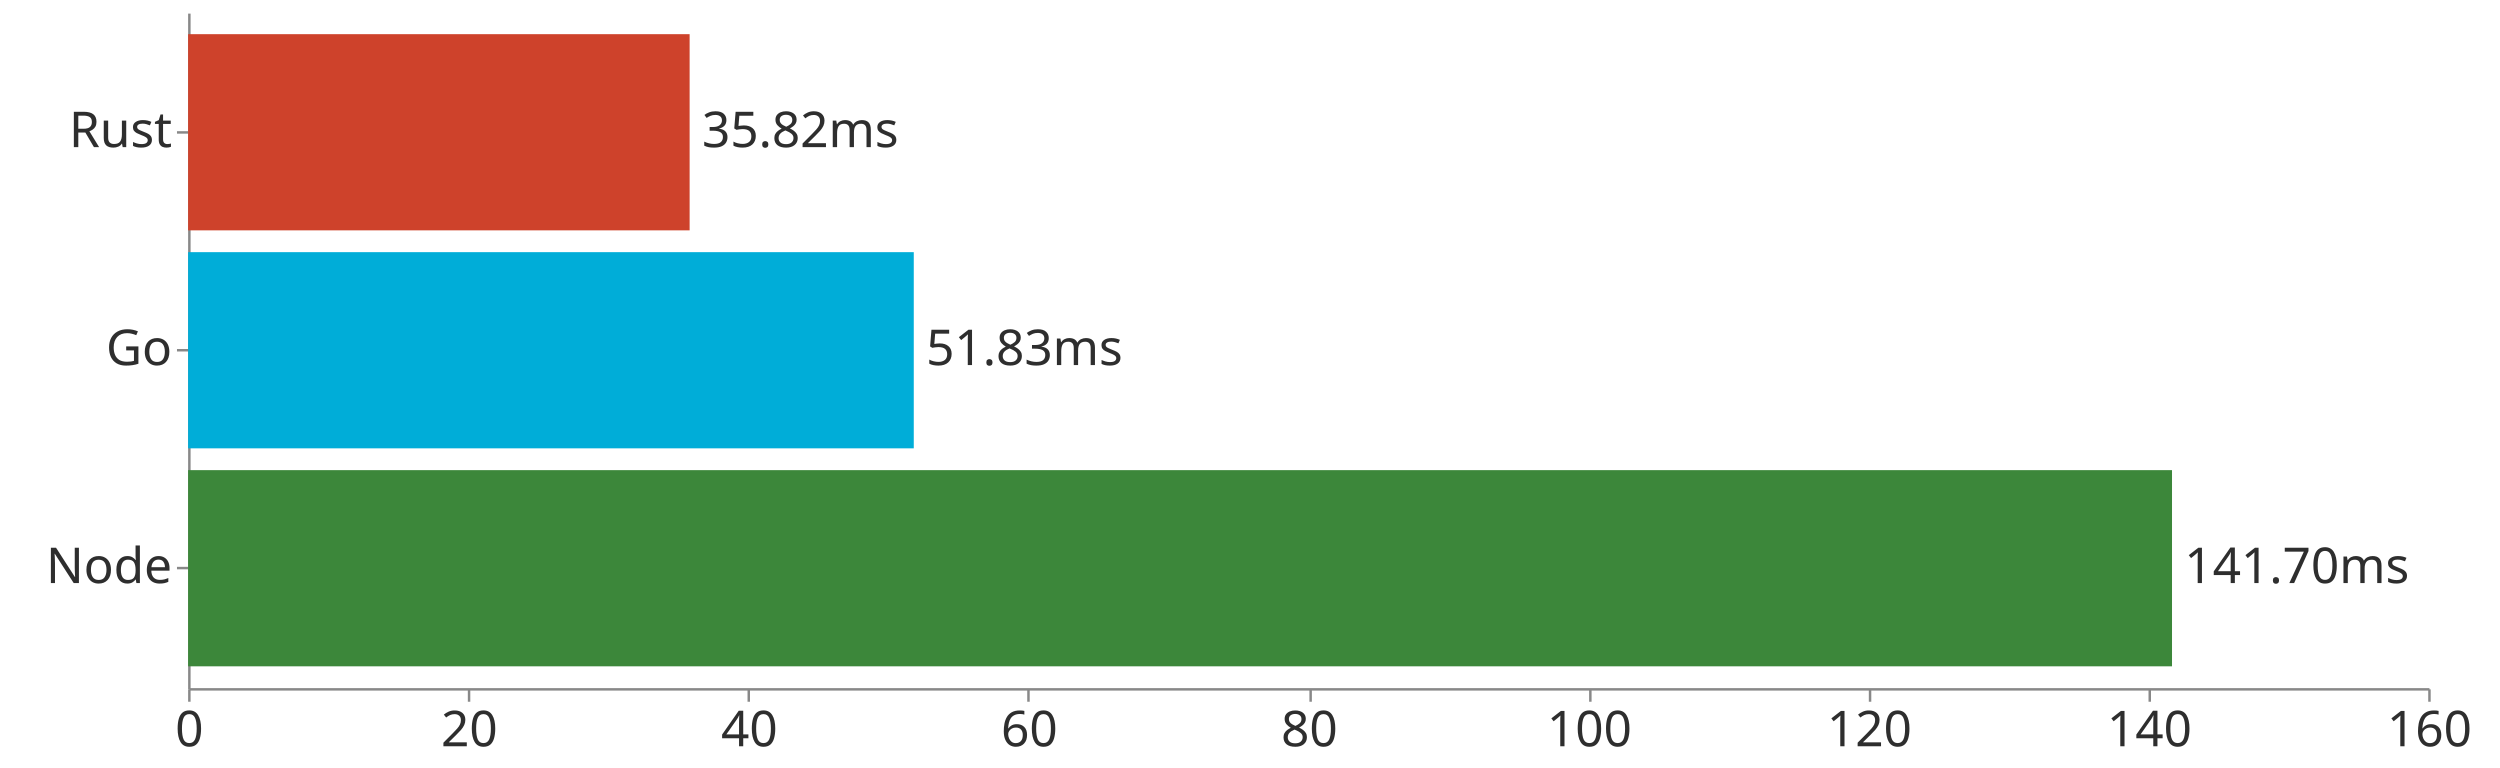
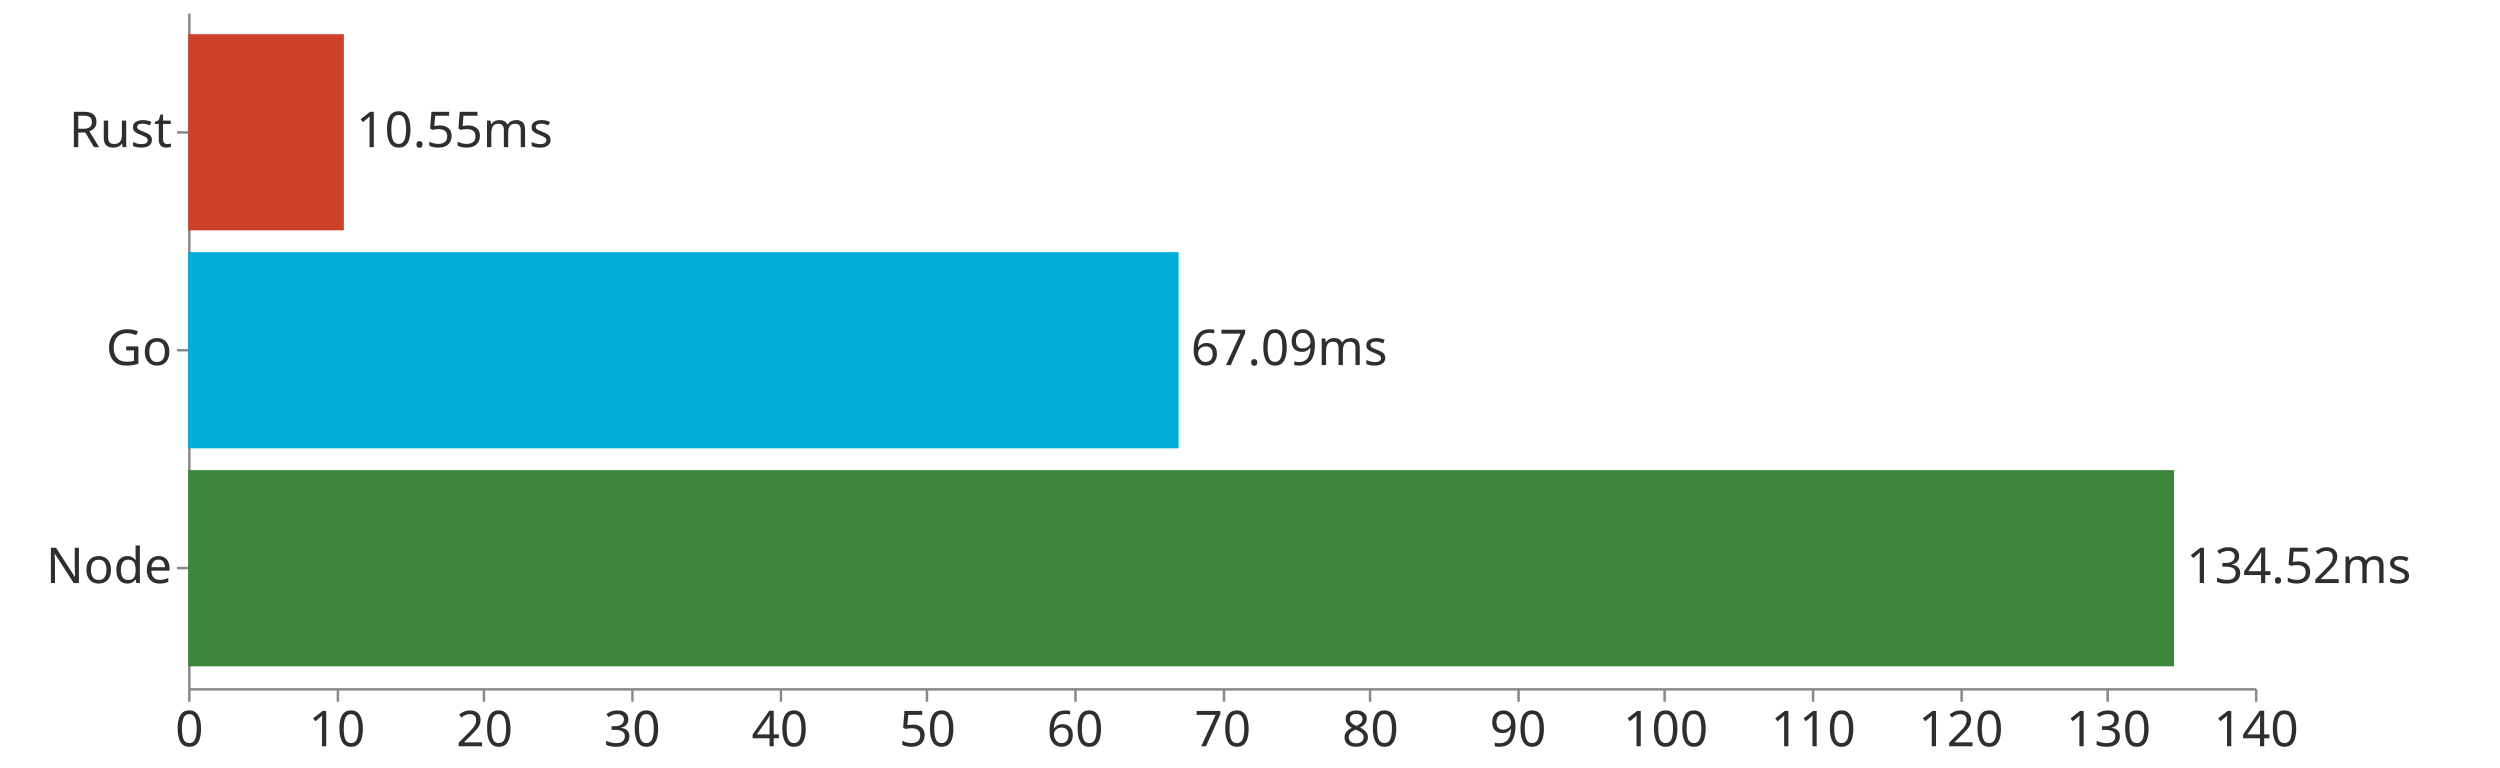
<svg xmlns="http://www.w3.org/2000/svg" version="1.1" class="marks" width="1010" height="310" viewBox="0 0 1010 310">
  <g fill="none" stroke-miterlimit="10" transform="translate(76,5)">
    <g class="mark-group role-frame root" role="graphics-object" aria-roledescription="group mark container">
      <g transform="translate(0,0)">
-         <path class="background" aria-hidden="true" d="M0,0h905v273h-905Z" />
+         <path class="background" aria-hidden="true" d="M0,0h835v273h-835Z" />
        <g>
-           <g class="mark-group role-axis" role="graphics-symbol" aria-roledescription="axis" aria-label="X-axis for a linear scale with values from 0 to 160">
+           <g class="mark-group role-axis" role="graphics-symbol" aria-roledescription="axis" aria-label="X-axis for a linear scale with values from 0 to 140">
            <g transform="translate(0.5,273.5)">
              <path class="background" aria-hidden="true" d="M0,0h0v0h0Z" pointer-events="none" />
              <g>
                <g class="mark-rule role-axis-tick" pointer-events="none">
                  <line transform="translate(0,0)" x2="0" y2="5" stroke="#888" stroke-width="1" opacity="1" />
-                   <line transform="translate(113,0)" x2="0" y2="5" stroke="#888" stroke-width="1" opacity="1" />
-                   <line transform="translate(226,0)" x2="0" y2="5" stroke="#888" stroke-width="1" opacity="1" />
-                   <line transform="translate(339,0)" x2="0" y2="5" stroke="#888" stroke-width="1" opacity="1" />
-                   <line transform="translate(453,0)" x2="0" y2="5" stroke="#888" stroke-width="1" opacity="1" />
-                   <line transform="translate(566,0)" x2="0" y2="5" stroke="#888" stroke-width="1" opacity="1" />
-                   <line transform="translate(679,0)" x2="0" y2="5" stroke="#888" stroke-width="1" opacity="1" />
-                   <line transform="translate(792,0)" x2="0" y2="5" stroke="#888" stroke-width="1" opacity="1" />
-                   <line transform="translate(905,0)" x2="0" y2="5" stroke="#888" stroke-width="1" opacity="1" />
+                   <line transform="translate(60,0)" x2="0" y2="5" stroke="#888" stroke-width="1" opacity="1" />
+                   <line transform="translate(119,0)" x2="0" y2="5" stroke="#888" stroke-width="1" opacity="1" />
+                   <line transform="translate(179,0)" x2="0" y2="5" stroke="#888" stroke-width="1" opacity="1" />
+                   <line transform="translate(239,0)" x2="0" y2="5" stroke="#888" stroke-width="1" opacity="1" />
+                   <line transform="translate(298,0)" x2="0" y2="5" stroke="#888" stroke-width="1" opacity="1" />
+                   <line transform="translate(358,0)" x2="0" y2="5" stroke="#888" stroke-width="1" opacity="1" />
+                   <line transform="translate(418,0)" x2="0" y2="5" stroke="#888" stroke-width="1" opacity="1" />
+                   <line transform="translate(477,0)" x2="0" y2="5" stroke="#888" stroke-width="1" opacity="1" />
+                   <line transform="translate(537,0)" x2="0" y2="5" stroke="#888" stroke-width="1" opacity="1" />
+                   <line transform="translate(596,0)" x2="0" y2="5" stroke="#888" stroke-width="1" opacity="1" />
+                   <line transform="translate(656,0)" x2="0" y2="5" stroke="#888" stroke-width="1" opacity="1" />
+                   <line transform="translate(716,0)" x2="0" y2="5" stroke="#888" stroke-width="1" opacity="1" />
+                   <line transform="translate(775,0)" x2="0" y2="5" stroke="#888" stroke-width="1" opacity="1" />
+                   <line transform="translate(835,0)" x2="0" y2="5" stroke="#888" stroke-width="1" opacity="1" />
                </g>
                <g class="mark-text role-axis-label" pointer-events="none">
                  <text text-anchor="middle" transform="translate(0,23)" font-family="sans-serif" font-size="20px" fill="#2e2e2e" opacity="1">0</text>
-                   <text text-anchor="middle" transform="translate(113.125,23)" font-family="sans-serif" font-size="20px" fill="#2e2e2e" opacity="1">20</text>
-                   <text text-anchor="middle" transform="translate(226.25,23)" font-family="sans-serif" font-size="20px" fill="#2e2e2e" opacity="1">40</text>
-                   <text text-anchor="middle" transform="translate(339.375,23)" font-family="sans-serif" font-size="20px" fill="#2e2e2e" opacity="1">60</text>
-                   <text text-anchor="middle" transform="translate(452.5,23)" font-family="sans-serif" font-size="20px" fill="#2e2e2e" opacity="1">80</text>
-                   <text text-anchor="middle" transform="translate(565.625,23)" font-family="sans-serif" font-size="20px" fill="#2e2e2e" opacity="1">100</text>
-                   <text text-anchor="middle" transform="translate(678.75,23)" font-family="sans-serif" font-size="20px" fill="#2e2e2e" opacity="1">120</text>
-                   <text text-anchor="middle" transform="translate(791.875,23)" font-family="sans-serif" font-size="20px" fill="#2e2e2e" opacity="1">140</text>
-                   <text text-anchor="middle" transform="translate(905,23)" font-family="sans-serif" font-size="20px" fill="#2e2e2e" opacity="1">160</text>
+                   <text text-anchor="middle" transform="translate(59.64286,23)" font-family="sans-serif" font-size="20px" fill="#2e2e2e" opacity="1">10</text>
+                   <text text-anchor="middle" transform="translate(119.2857,23)" font-family="sans-serif" font-size="20px" fill="#2e2e2e" opacity="1">20</text>
+                   <text text-anchor="middle" transform="translate(178.9286,23)" font-family="sans-serif" font-size="20px" fill="#2e2e2e" opacity="1">30</text>
+                   <text text-anchor="middle" transform="translate(238.5714,23)" font-family="sans-serif" font-size="20px" fill="#2e2e2e" opacity="1">40</text>
+                   <text text-anchor="middle" transform="translate(298.2143,23)" font-family="sans-serif" font-size="20px" fill="#2e2e2e" opacity="1">50</text>
+                   <text text-anchor="middle" transform="translate(357.8571,23)" font-family="sans-serif" font-size="20px" fill="#2e2e2e" opacity="1">60</text>
+                   <text text-anchor="middle" transform="translate(417.5,23)" font-family="sans-serif" font-size="20px" fill="#2e2e2e" opacity="1">70</text>
+                   <text text-anchor="middle" transform="translate(477.1429,23)" font-family="sans-serif" font-size="20px" fill="#2e2e2e" opacity="1">80</text>
+                   <text text-anchor="middle" transform="translate(536.7857,23)" font-family="sans-serif" font-size="20px" fill="#2e2e2e" opacity="1">90</text>
+                   <text text-anchor="middle" transform="translate(596.4286,23)" font-family="sans-serif" font-size="20px" fill="#2e2e2e" opacity="1">100</text>
+                   <text text-anchor="middle" transform="translate(656.0714,23)" font-family="sans-serif" font-size="20px" fill="#2e2e2e" opacity="1">110</text>
+                   <text text-anchor="middle" transform="translate(715.7143,23)" font-family="sans-serif" font-size="20px" fill="#2e2e2e" opacity="1">120</text>
+                   <text text-anchor="middle" transform="translate(775.3571,23)" font-family="sans-serif" font-size="20px" fill="#2e2e2e" opacity="1">130</text>
+                   <text text-anchor="middle" transform="translate(835,23)" font-family="sans-serif" font-size="20px" fill="#2e2e2e" opacity="1">140</text>
                </g>
                <g class="mark-rule role-axis-domain" pointer-events="none">
-                   <line transform="translate(0,0)" x2="905" y2="0" stroke="#888" stroke-width="1" opacity="1" />
+                   <line transform="translate(0,0)" x2="835" y2="0" stroke="#888" stroke-width="1" opacity="1" />
                </g>
              </g>
              <path class="foreground" aria-hidden="true" d="" pointer-events="none" display="none" />
            </g>
          </g>
          <g class="mark-group role-axis" role="graphics-symbol" aria-roledescription="axis" aria-label="Y-axis for a discrete scale with 3 values: Rust, Go, Node">
            <g transform="translate(0.5,0.5)">
              <path class="background" aria-hidden="true" d="M0,0h0v0h0Z" pointer-events="none" />
              <g>
                <g class="mark-rule role-axis-tick" pointer-events="none">
                  <line transform="translate(0,48)" x2="-5" y2="0" stroke="#888" stroke-width="1" opacity="1" />
                  <line transform="translate(0,136)" x2="-5" y2="0" stroke="#888" stroke-width="1" opacity="1" />
                  <line transform="translate(0,224)" x2="-5" y2="0" stroke="#888" stroke-width="1" opacity="1" />
                </g>
                <g class="mark-text role-axis-label" pointer-events="none">
                  <text text-anchor="end" transform="translate(-7,53.93548)" font-family="sans-serif" font-size="20px" fill="#2e2e2e" opacity="1">Rust</text>
                  <text text-anchor="end" transform="translate(-7,142)" font-family="sans-serif" font-size="20px" fill="#2e2e2e" opacity="1">Go</text>
                  <text text-anchor="end" transform="translate(-7,230.0645)" font-family="sans-serif" font-size="20px" fill="#2e2e2e" opacity="1">Node</text>
                </g>
                <g class="mark-rule role-axis-domain" pointer-events="none">
                  <line transform="translate(0,0)" x2="0" y2="273" stroke="#888" stroke-width="1" opacity="1" />
                </g>
              </g>
              <path class="foreground" aria-hidden="true" d="" pointer-events="none" display="none" />
            </g>
          </g>
          <g class="mark-rect role-mark" role="graphics-symbol" aria-roledescription="rect mark container">
-             <path d="M0,8.806h202.607v79.258h-202.607Z" fill="#CE422B" />
-             <path d="M0,96.871h293.163v79.258h-293.163Z" fill="#00ADD8" />
-             <path d="M0,184.935h801.491v79.258h-801.491Z" fill="#3c873a" />
+             <path d="M0,8.806h62.923v79.258h-62.923Z" fill="#CE422B" />
+             <path d="M0,96.871h400.144v79.258h-400.144Z" fill="#00ADD8" />
+             <path d="M0,184.935h802.316v79.258h-802.316Z" fill="#3c873a" />
          </g>
          <g class="mark-text role-mark" role="graphics-object" aria-roledescription="text mark container">
-             <text text-anchor="start" transform="translate(207.6069,54.43548)" font-family="sans-serif" font-size="20px" fill="#2e2e2e">35.82ms</text>
-             <text text-anchor="start" transform="translate(298.1634,142.5)" font-family="sans-serif" font-size="20px" fill="#2e2e2e">51.83ms</text>
-             <text text-anchor="start" transform="translate(806.4906,230.5645)" font-family="sans-serif" font-size="20px" fill="#2e2e2e">141.70ms</text>
+             <text text-anchor="start" transform="translate(67.92321,54.43548)" font-family="sans-serif" font-size="20px" fill="#2e2e2e">10.55ms</text>
+             <text text-anchor="start" transform="translate(405.1439,142.5)" font-family="sans-serif" font-size="20px" fill="#2e2e2e">67.09ms</text>
+             <text text-anchor="start" transform="translate(807.3157,230.5645)" font-family="sans-serif" font-size="20px" fill="#2e2e2e">134.52ms</text>
          </g>
        </g>
        <path class="foreground" aria-hidden="true" d="" display="none" />
      </g>
    </g>
  </g>
</svg>
